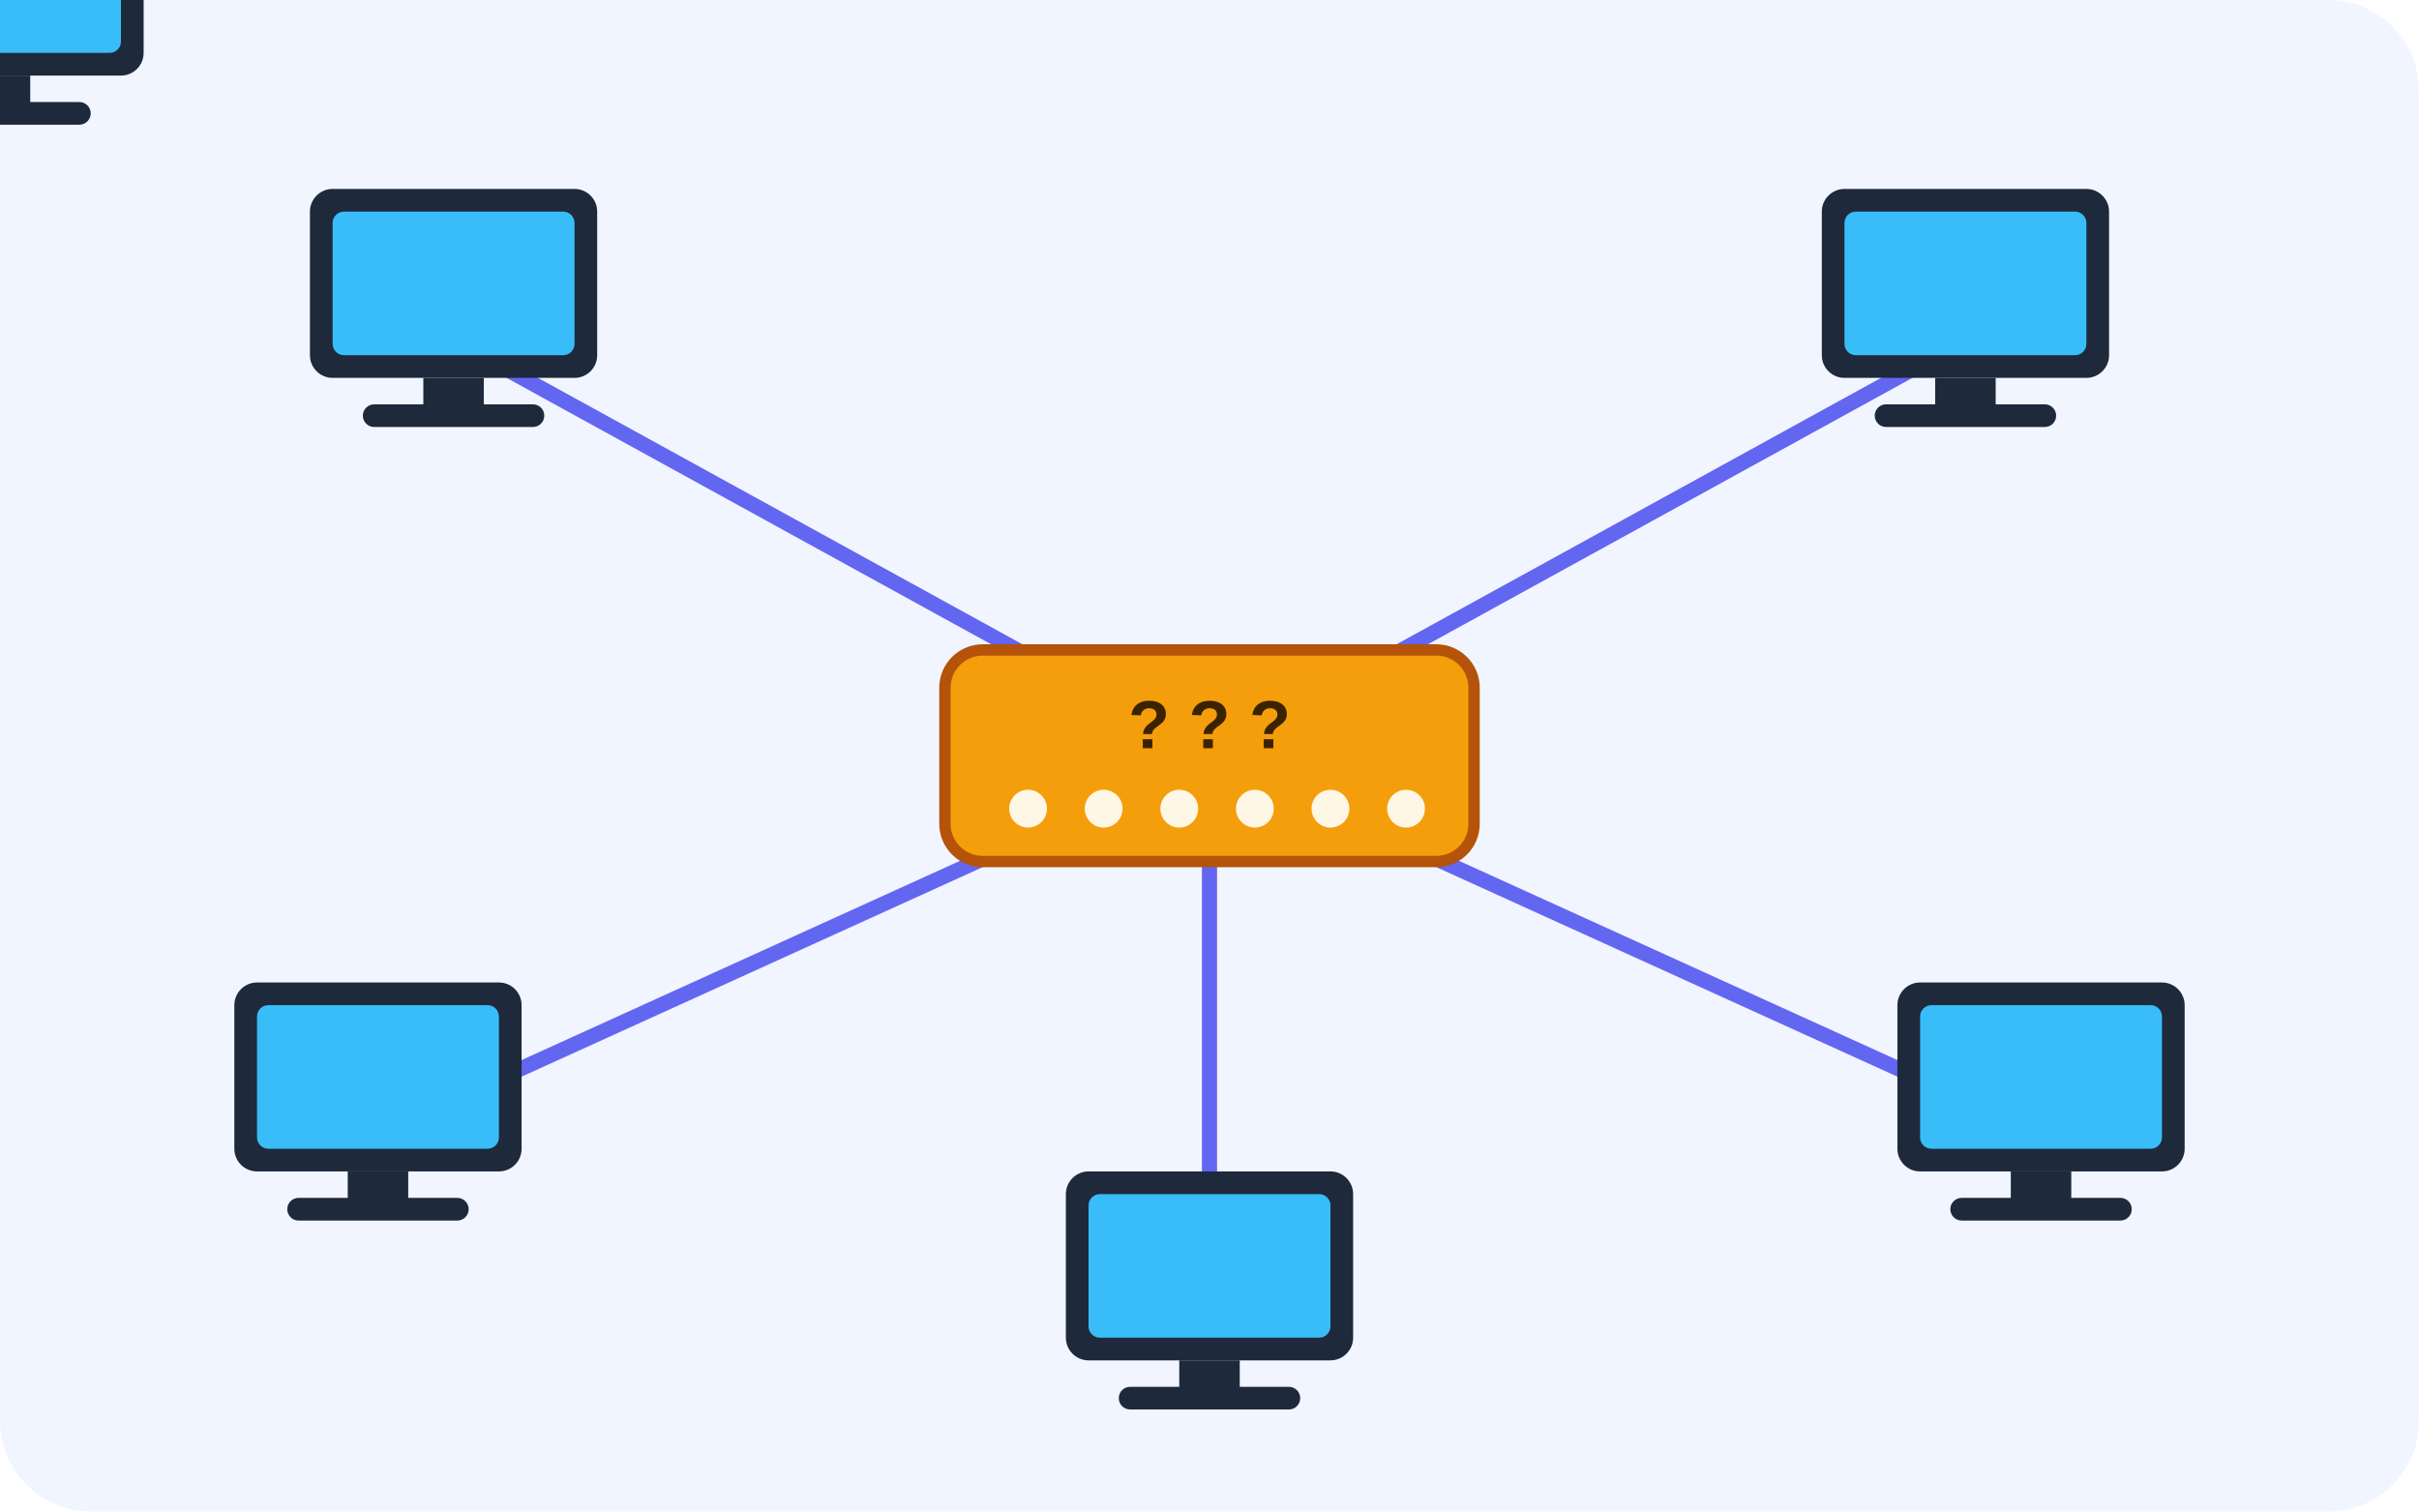
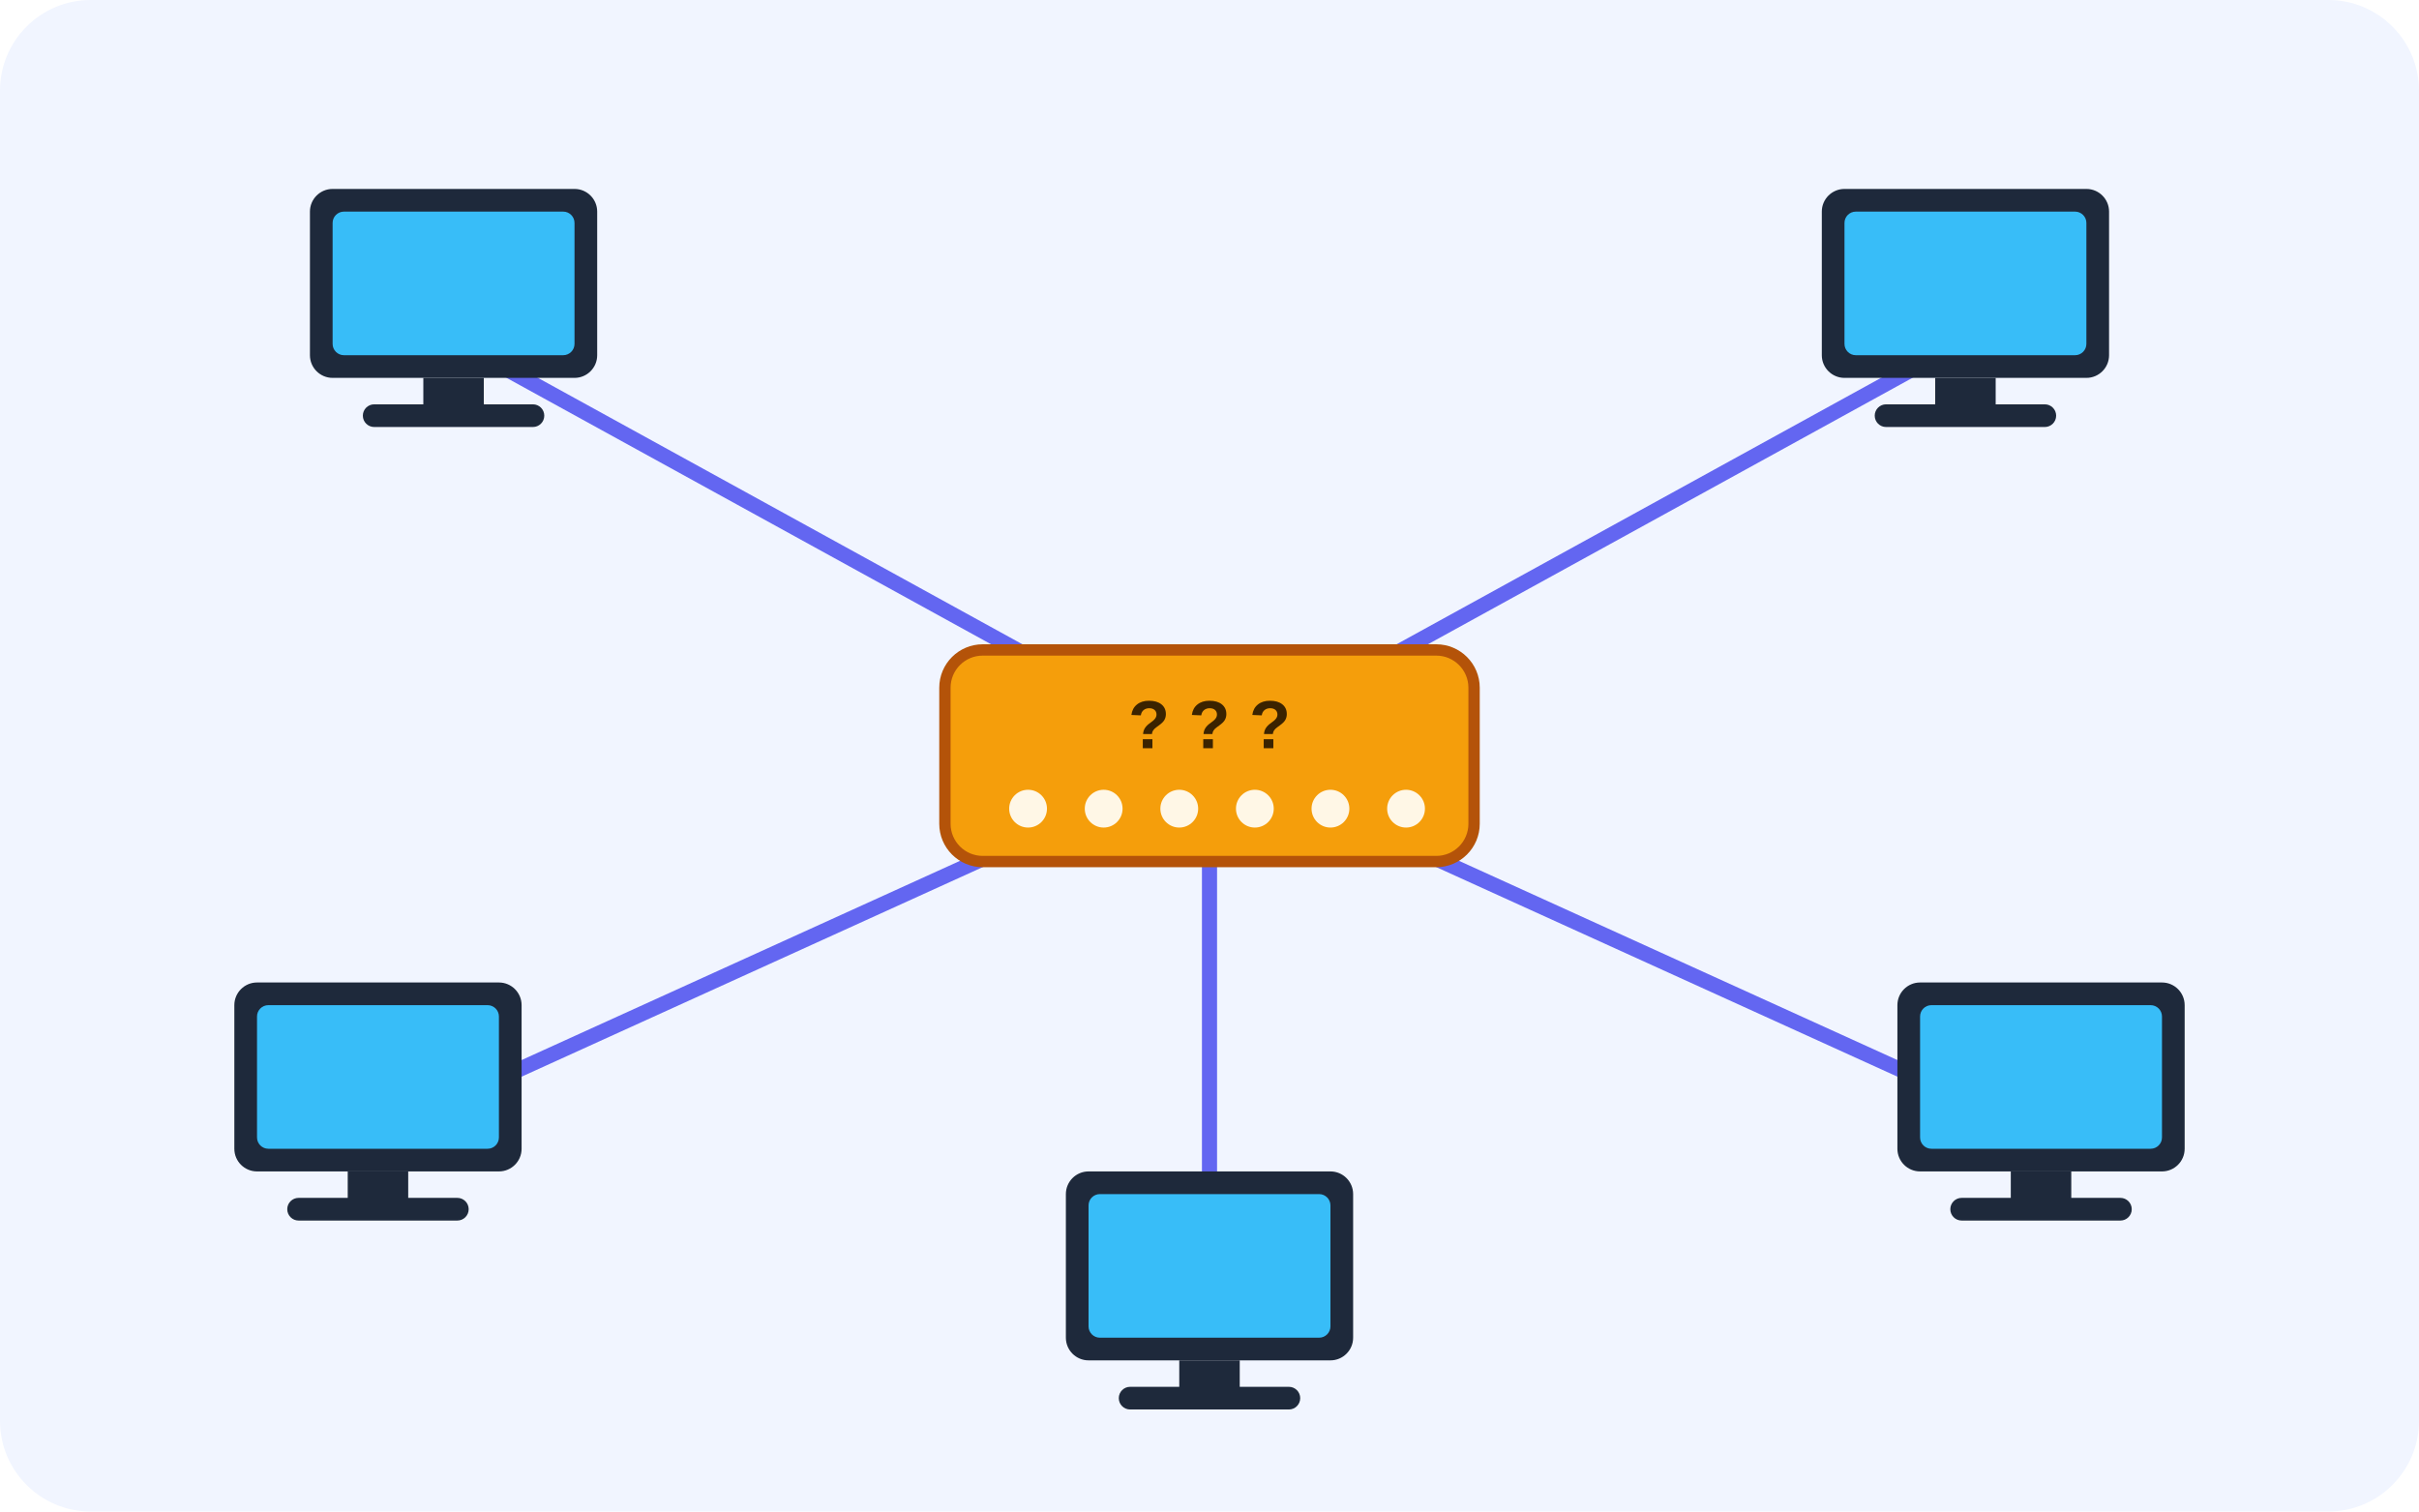
<svg xmlns="http://www.w3.org/2000/svg" viewBox="0 0 640 400" font-family="Segoe UI, Arial, sans-serif">
  <rect width="640" height="400" rx="24" fill="#F1F5FF" />
  <g stroke="#6366F1" stroke-width="4" stroke-linecap="round">
    <line x1="320" y1="200" x2="120" y2="90" />
    <line x1="320" y1="200" x2="520" y2="90" />
    <line x1="320" y1="200" x2="100" y2="300" />
    <line x1="320" y1="200" x2="540" y2="300" />
    <line x1="320" y1="200" x2="320" y2="345" />
  </g>
-   <g id="pc">
-     <rect x="-38" y="-30" width="76" height="50" rx="6" fill="#1E293B" />
-     <rect x="-32" y="-24" width="64" height="38" rx="3" fill="#38BDF8" />
-     <rect x="-8" y="20" width="16" height="8" fill="#1E293B" />
-     <rect x="-24" y="27" width="48" height="6" rx="3" fill="#1E293B" />
-   </g>
+   <defs>
+     <g id="pc">
+       <rect x="-38" y="-30" width="76" height="50" rx="6" fill="#1E293B" />
+       <rect x="-32" y="-24" width="64" height="38" rx="3" fill="#38BDF8" />
+       <rect x="-8" y="20" width="16" height="8" fill="#1E293B" />
+       <rect x="-24" y="27" width="48" height="6" rx="3" fill="#1E293B" />
+     </g>
+   </defs>
  <use href="#pc" x="120" y="80" />
  <use href="#pc" x="520" y="80" />
  <use href="#pc" x="100" y="290" />
  <use href="#pc" x="540" y="290" />
  <use href="#pc" x="320" y="340" />
  <rect x="250" y="172" width="140" height="56" rx="10" fill="#F59E0B" stroke="#B45309" stroke-width="3" />
  <g fill="#FFF7E6">
    <circle cx="272" cy="214" r="5" />
    <circle cx="292" cy="214" r="5" />
    <circle cx="312" cy="214" r="5" />
    <circle cx="332" cy="214" r="5" />
    <circle cx="352" cy="214" r="5" />
    <circle cx="372" cy="214" r="5" />
  </g>
  <text x="320" y="198" text-anchor="middle" font-size="18" font-weight="700" fill="#3B2300">? ? ?</text>
</svg>
